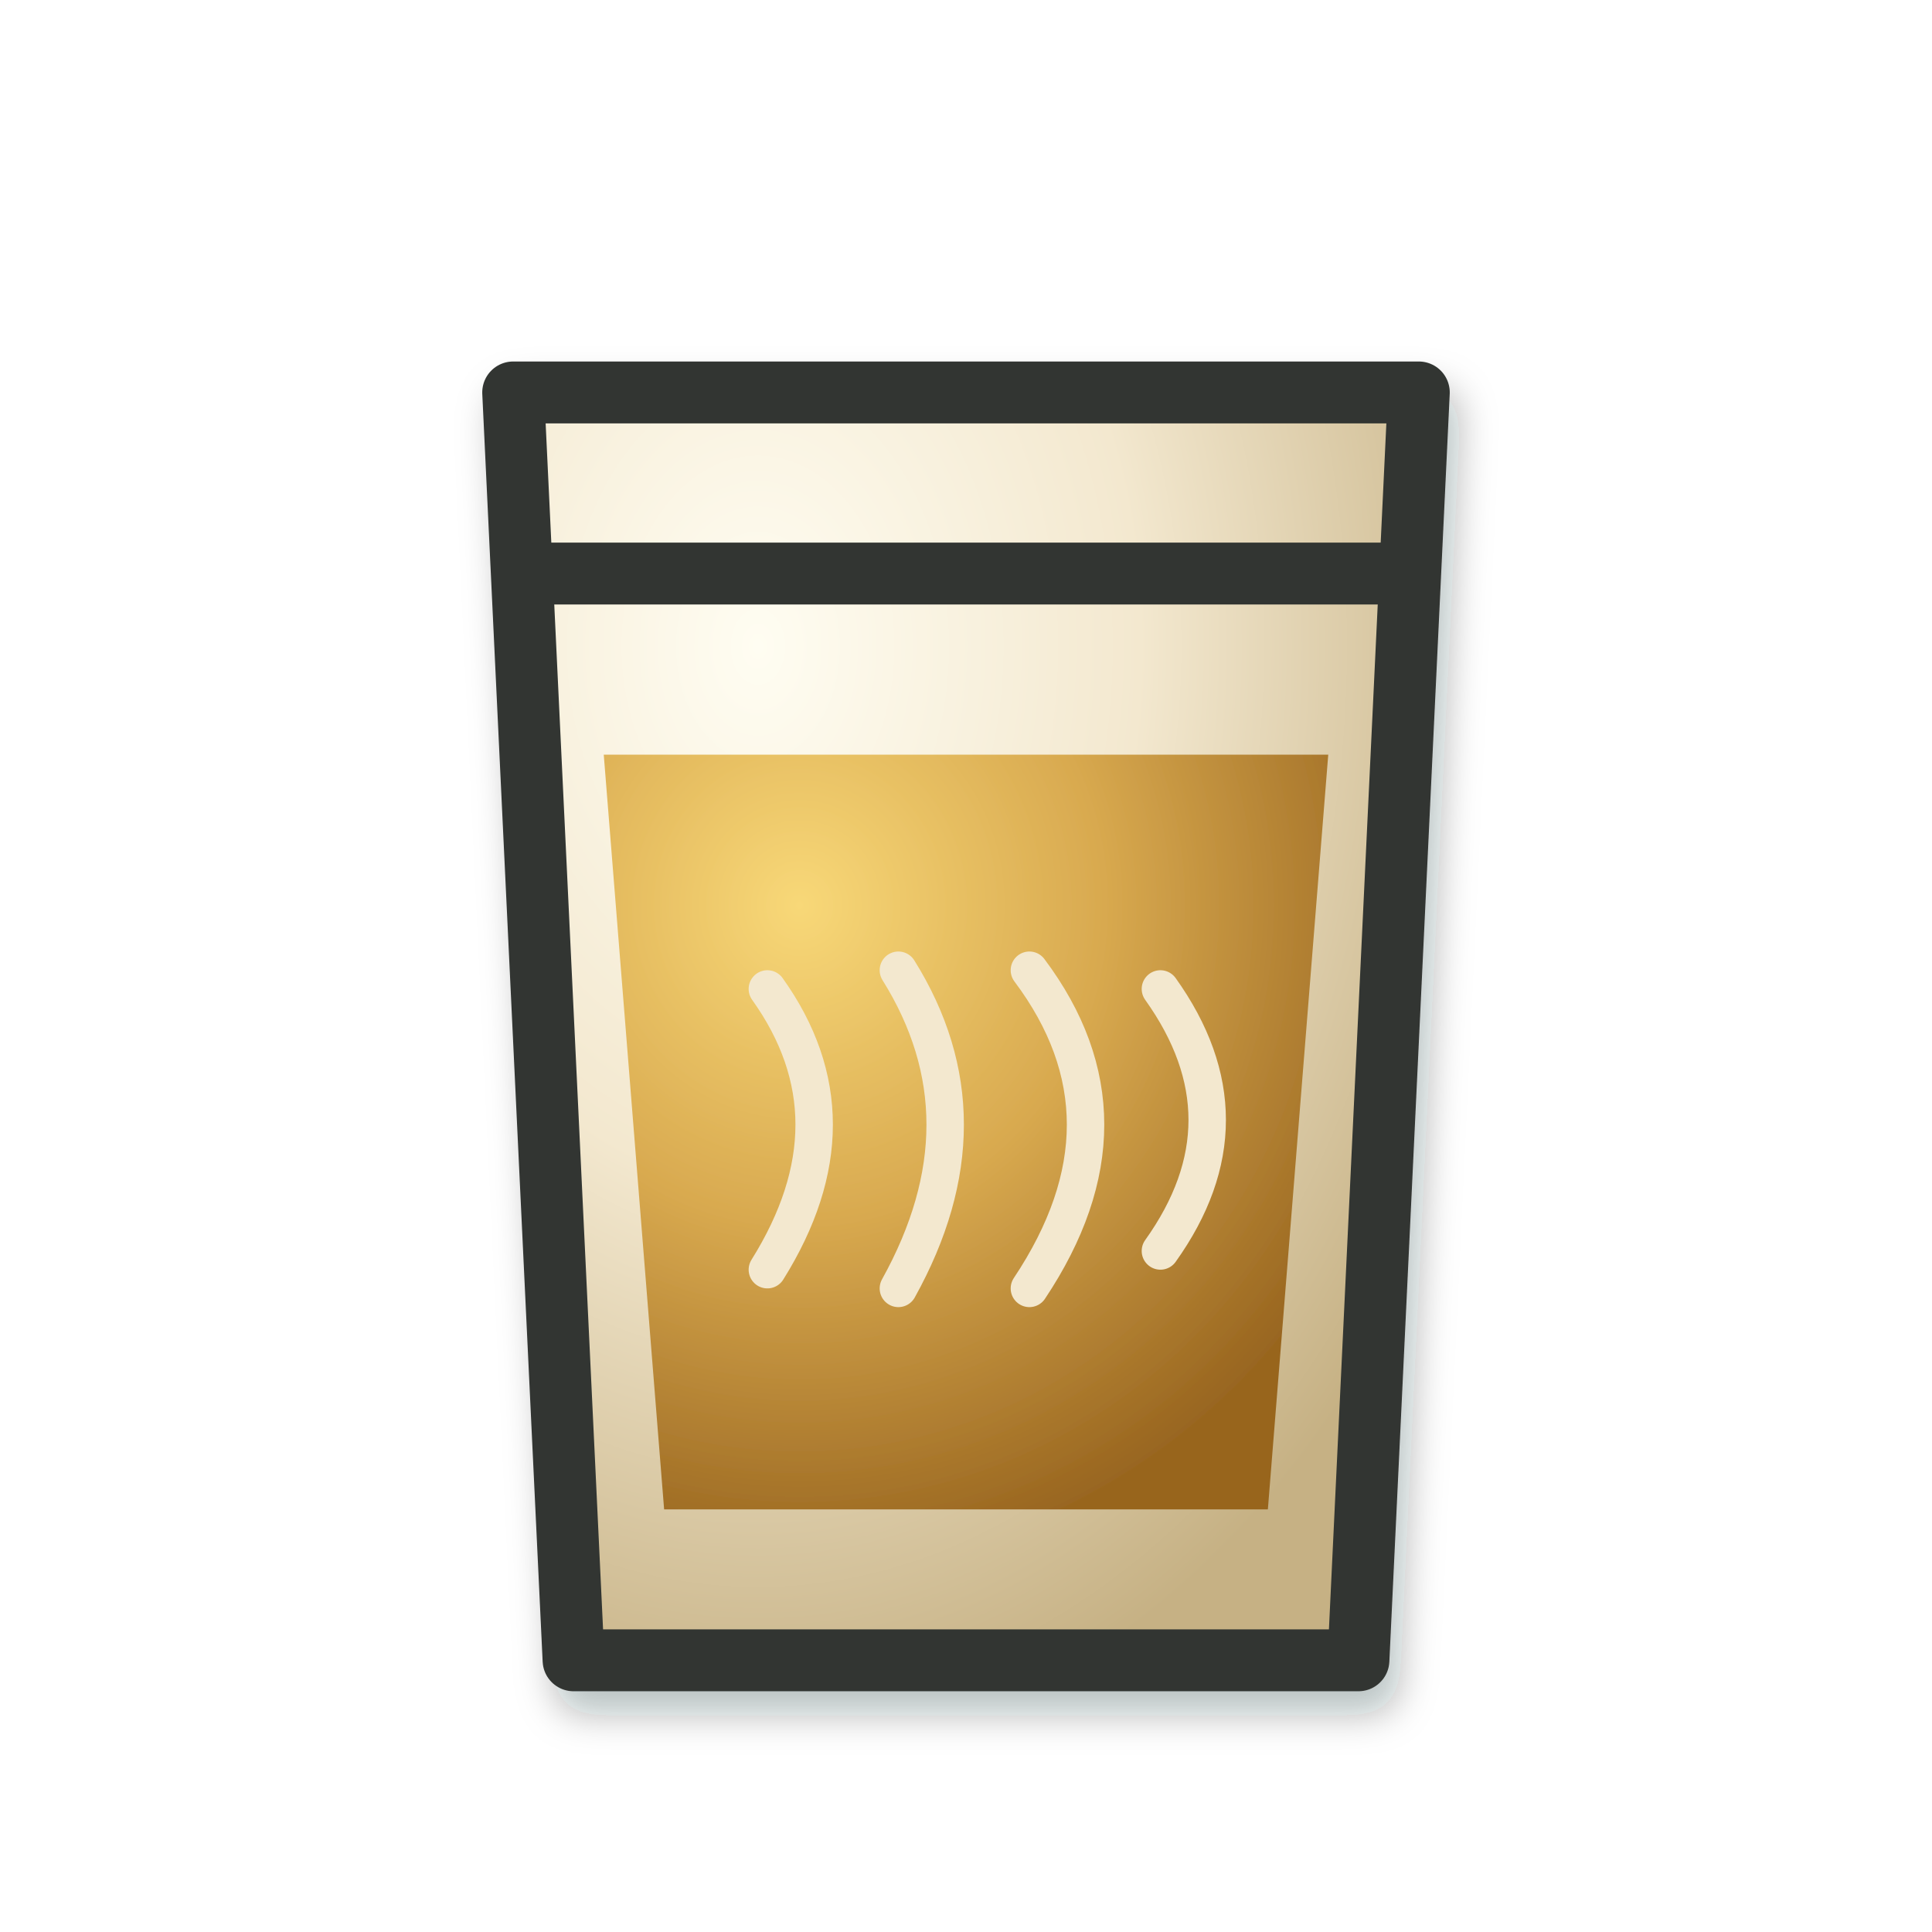
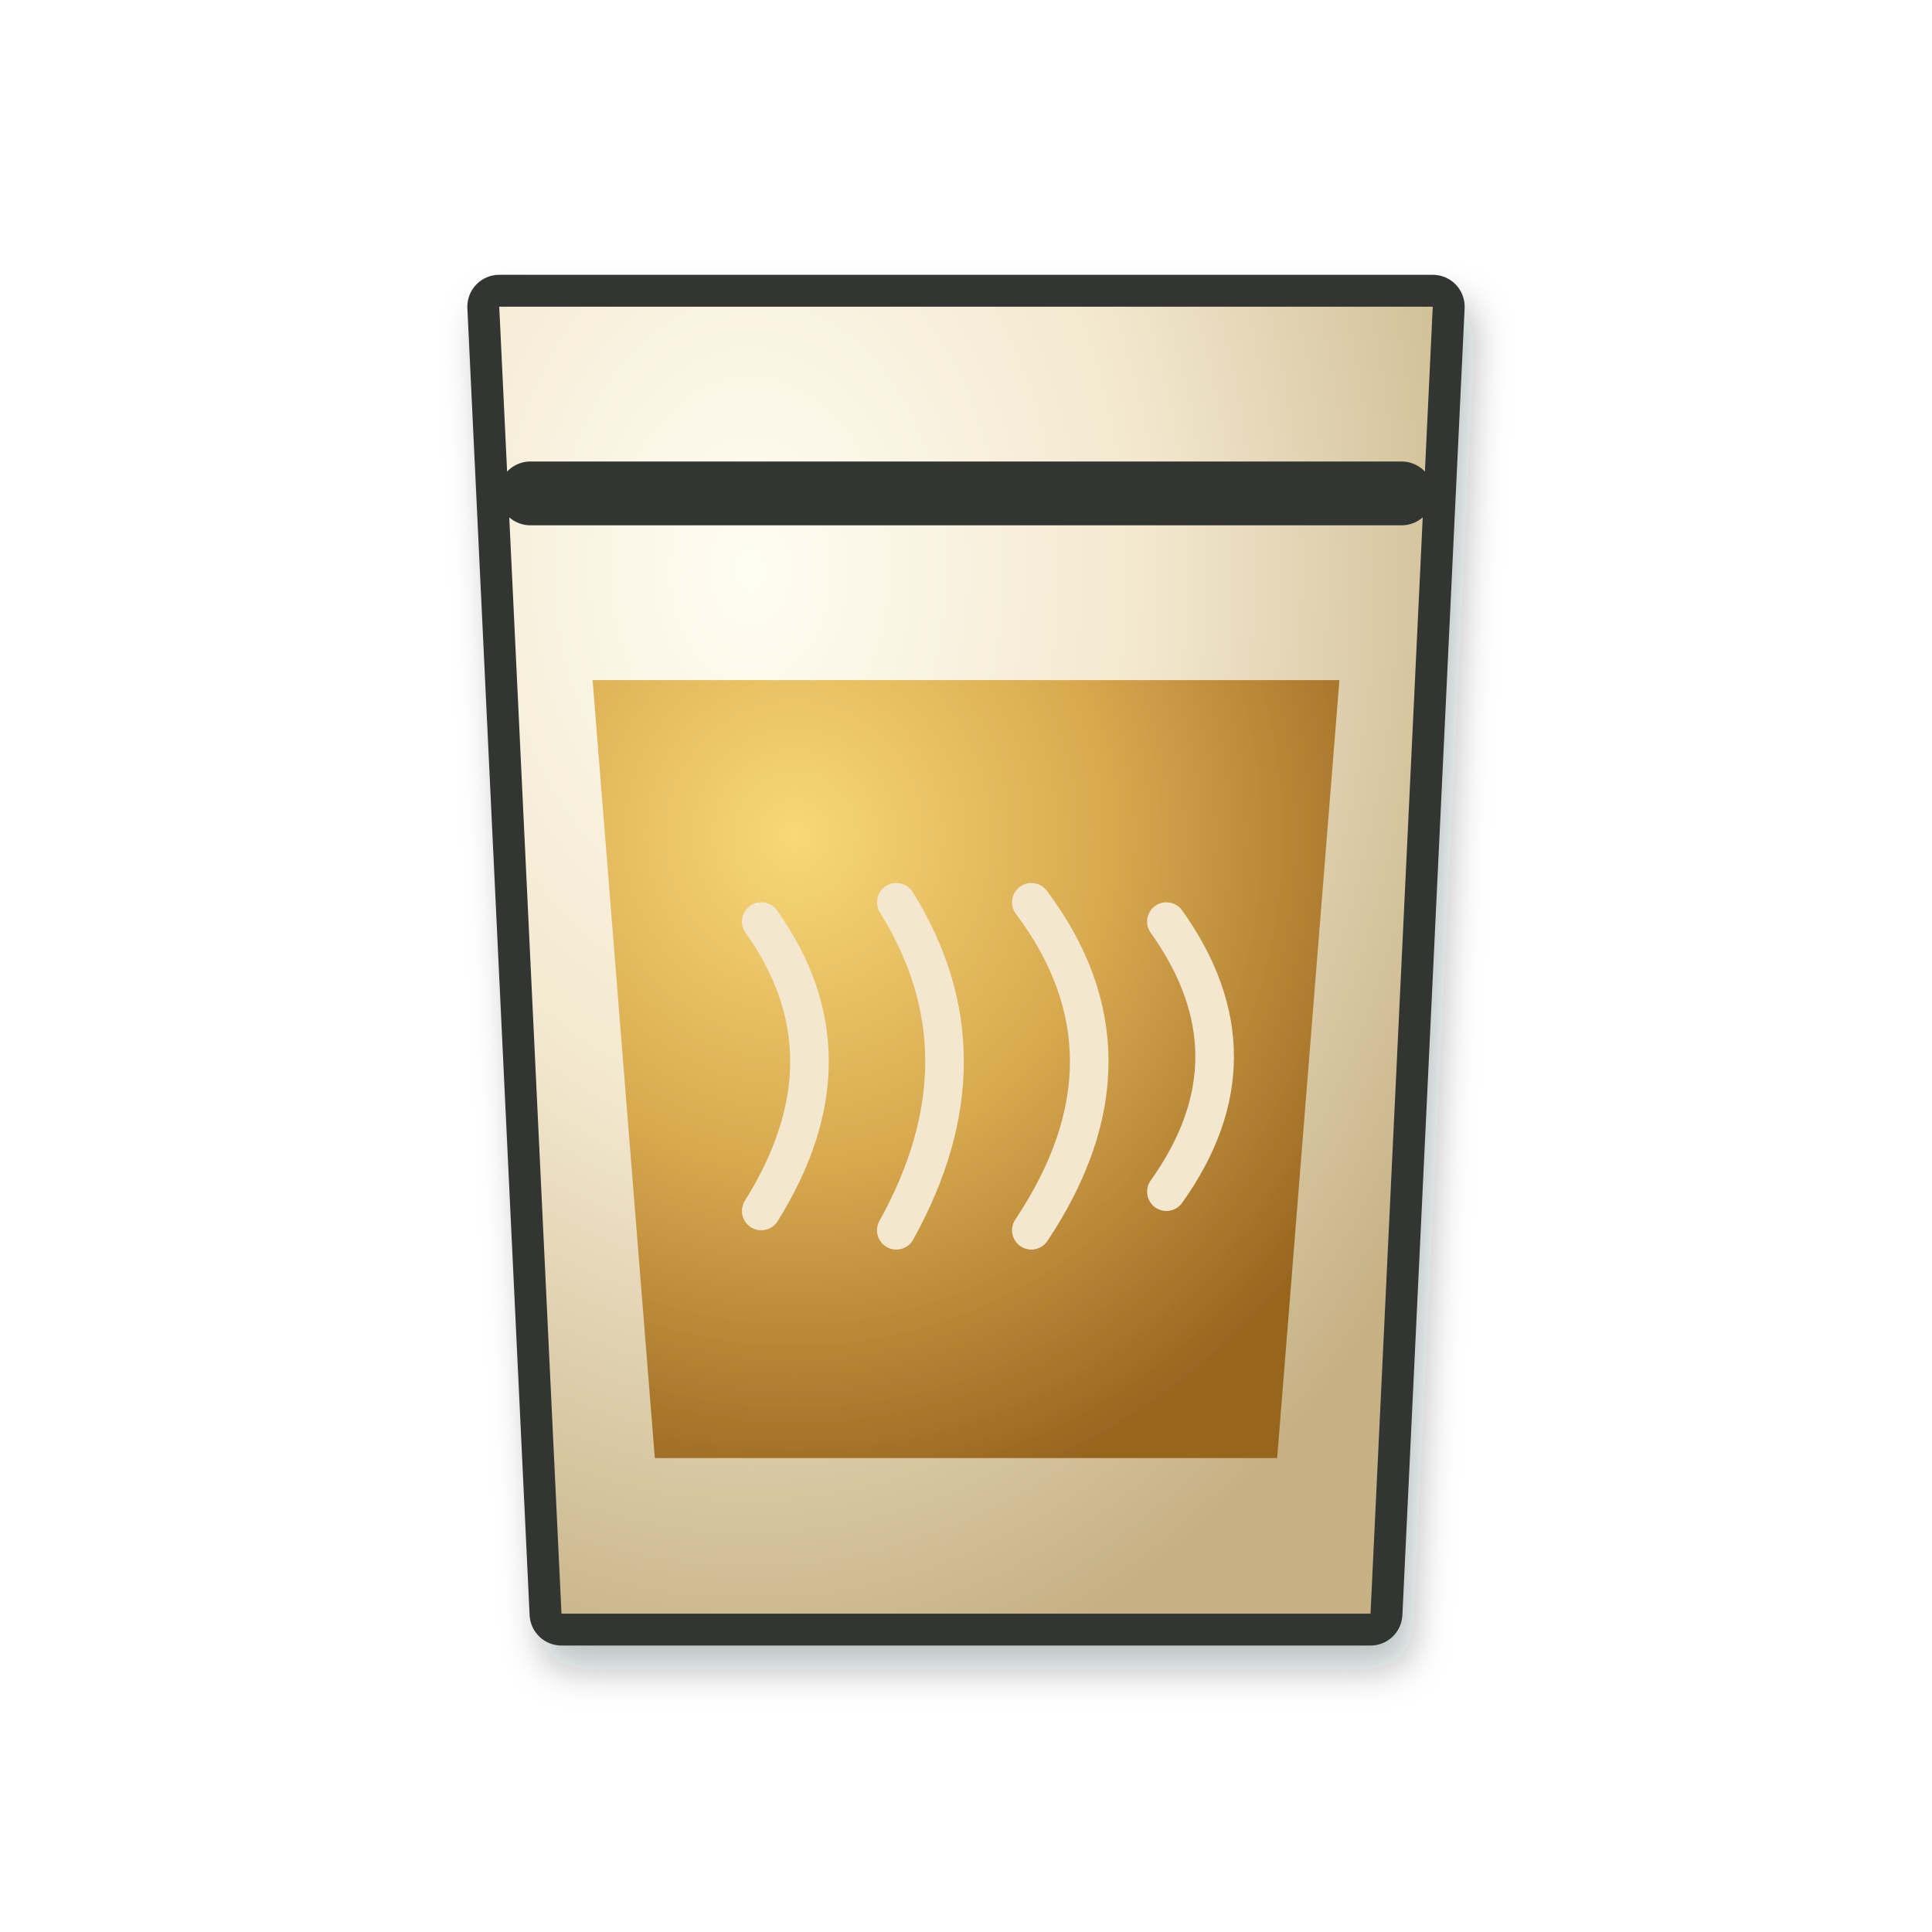
- <svg xmlns="http://www.w3.org/2000/svg" viewBox="0 0 64 64" width="64" height="64" role="img" aria-labelledby="t">
-   <style>.ink-s{stroke:#303532}.ink-f{fill:#303532}.paper-s{stroke:#F3E8CF}.paper-f{fill:#F3E8CF}@media(prefers-color-scheme:dark){.ink-s{stroke:#F3E8CF}.ink-f{fill:#F3E8CF}.paper-s{stroke:#303532}.paper-f{fill:#303532}}</style>
+ <svg xmlns="http://www.w3.org/2000/svg" viewBox="0 0 64 64" role="img" aria-labelledby="noodle-wheat-title" data-aisle="International" data-render-style="dimensional">
  <defs>
-     <filter id="noodle-wheat-depth" x="-18%" y="-18%" width="136%" height="140%" color-interpolation-filters="sRGB">
-       <feDropShadow dx="0.35" dy="0.8" stdDeviation="0.6" flood-color="#111815" flood-opacity="0.27" />
-     </filter>
+     <radialGradient id="noodle-wheat-green" cx="27%" cy="20%" r="88%">
+       <stop offset="0" stop-color="#79A18A" />
+       <stop offset="0.48" stop-color="#244C3F" />
+       <stop offset="1" stop-color="#142F28" />
+     </radialGradient>
+     <radialGradient id="noodle-wheat-green2" cx="27%" cy="20%" r="88%">
+       <stop offset="0" stop-color="#BCD099" />
+       <stop offset="0.48" stop-color="#6F8B61" />
+       <stop offset="1" stop-color="#405538" />
+     </radialGradient>
+     <radialGradient id="noodle-wheat-clay" cx="27%" cy="20%" r="88%">
+       <stop offset="0" stop-color="#F1A176" />
+       <stop offset="0.48" stop-color="#C66B3D" />
+       <stop offset="1" stop-color="#813A26" />
+     </radialGradient>
+     <radialGradient id="noodle-wheat-clay2" cx="27%" cy="20%" r="88%">
+       <stop offset="0" stop-color="#F6C79F" />
+       <stop offset="0.48" stop-color="#DF9A68" />
+       <stop offset="1" stop-color="#A85C3B" />
+     </radialGradient>
+     <radialGradient id="noodle-wheat-charcoal" cx="27%" cy="20%" r="88%">
+       <stop offset="0" stop-color="#758078" />
+       <stop offset="0.48" stop-color="#303532" />
+       <stop offset="1" stop-color="#151917" />
+     </radialGradient>
    <radialGradient id="noodle-wheat-cream" cx="27%" cy="20%" r="88%">
      <stop offset="0" stop-color="#FFFDF2" />
      <stop offset="0.48" stop-color="#F3E8CF" />
      <stop offset="1" stop-color="#C6B184" />
+     </radialGradient>
+     <radialGradient id="noodle-wheat-cream2" cx="27%" cy="20%" r="88%">
+       <stop offset="0" stop-color="#F4E8CB" />
+       <stop offset="0.48" stop-color="#D8C9A7" />
+       <stop offset="1" stop-color="#A8956C" />
    </radialGradient>
    <radialGradient id="noodle-wheat-gold" cx="27%" cy="20%" r="88%">
      <stop offset="0" stop-color="#F8D878" />
      <stop offset="0.48" stop-color="#D8A94F" />
      <stop offset="1" stop-color="#98651F" />
    </radialGradient>
+     <radialGradient id="noodle-wheat-red" cx="27%" cy="20%" r="88%">
+       <stop offset="0" stop-color="#DC8066" />
+       <stop offset="0.48" stop-color="#9E4938" />
+       <stop offset="1" stop-color="#5E2824" />
+     </radialGradient>
+     <filter id="noodle-wheat-depth" x="-18%" y="-18%" width="136%" height="140%" color-interpolation-filters="sRGB">
+       <feDropShadow dx="0.35" dy="0.8" stdDeviation="0.6" flood-color="#111815" flood-opacity="0.27" />
+     </filter>
  </defs>
-   <g class="ink-s" stroke-width="2.05" stroke-linecap="round" stroke-linejoin="round" filter="url(#noodle-wheat-depth)">
-     <path d="M17 13H47L45 55H19Z" fill="url(#noodle-wheat-cream)" data-tone="cream" />
-     <path d="M18 19L46 19" fill="none" class="ink-s" />
-     <path d="M20 25H44L42 50H22Z" fill="url(#noodle-wheat-gold)" data-tone="gold" stroke="none" />
-     <g transform="translate(0 3) scale(.62) translate(19 19)">
-       <path d="M22 29Q27 36 22 44M29 28Q34 36 29 45M36 28Q42 36 36 45M43 29Q48 36 43 43" fill="none" class="paper-s" stroke-width="2" />
+   <style>
+     .food-icon { color-scheme: light dark; }
+     @media (prefers-color-scheme: dark) {
+       .food-icon { stroke: #F3E8CF; }
+ 
+       .food-icon [data-tone="charcoal"] { fill: url(#noodle-wheat-cream); }
+       .food-icon [data-tone="cream"] { fill: url(#noodle-wheat-charcoal); }
+       .food-icon [fill="#303532"] { fill: #F3E8CF; }
+       .food-icon [fill="#F3E8CF"] { fill: #303532; }
+       .food-icon [stroke="#303532"] { stroke: #F3E8CF; }
+       .food-icon [stroke="#F3E8CF"] { stroke: #303532; }
+     }
+   </style>
+   <g class="food-icon" stroke="#303532" stroke-width="2.05" stroke-linecap="round" stroke-linejoin="round" paint-order="stroke fill" filter="url(#noodle-wheat-depth)">
+     <g class="optical-alignment" transform="translate(32 32) scale(1.03081) translate(-32 -34.1875)">
+       <path d="M17 13H47L45 55H19Z" fill="url(#noodle-wheat-cream)" data-tone="cream" />
+       <path d="M18 19L46 19" fill="none" stroke="#303532" />
+       <path d="M20 25H44L42 50H22Z" fill="url(#noodle-wheat-gold)" data-tone="gold" stroke="none" />
+       <g transform="translate(0 3) scale(.62) translate(19 19)">
+         <path d="M22 29Q27 36 22 44M29 28Q34 36 29 45M36 28Q42 36 36 45M43 29Q48 36 43 43" fill="none" stroke="#F3E8CF" stroke-width="2" />
+       </g>
    </g>
  </g>
</svg>
